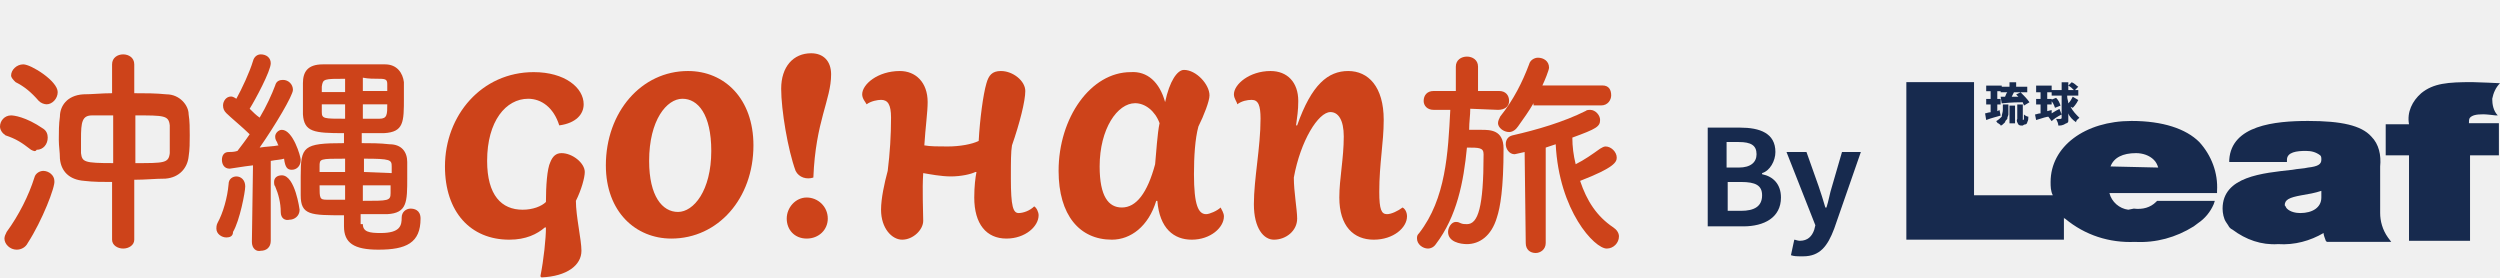
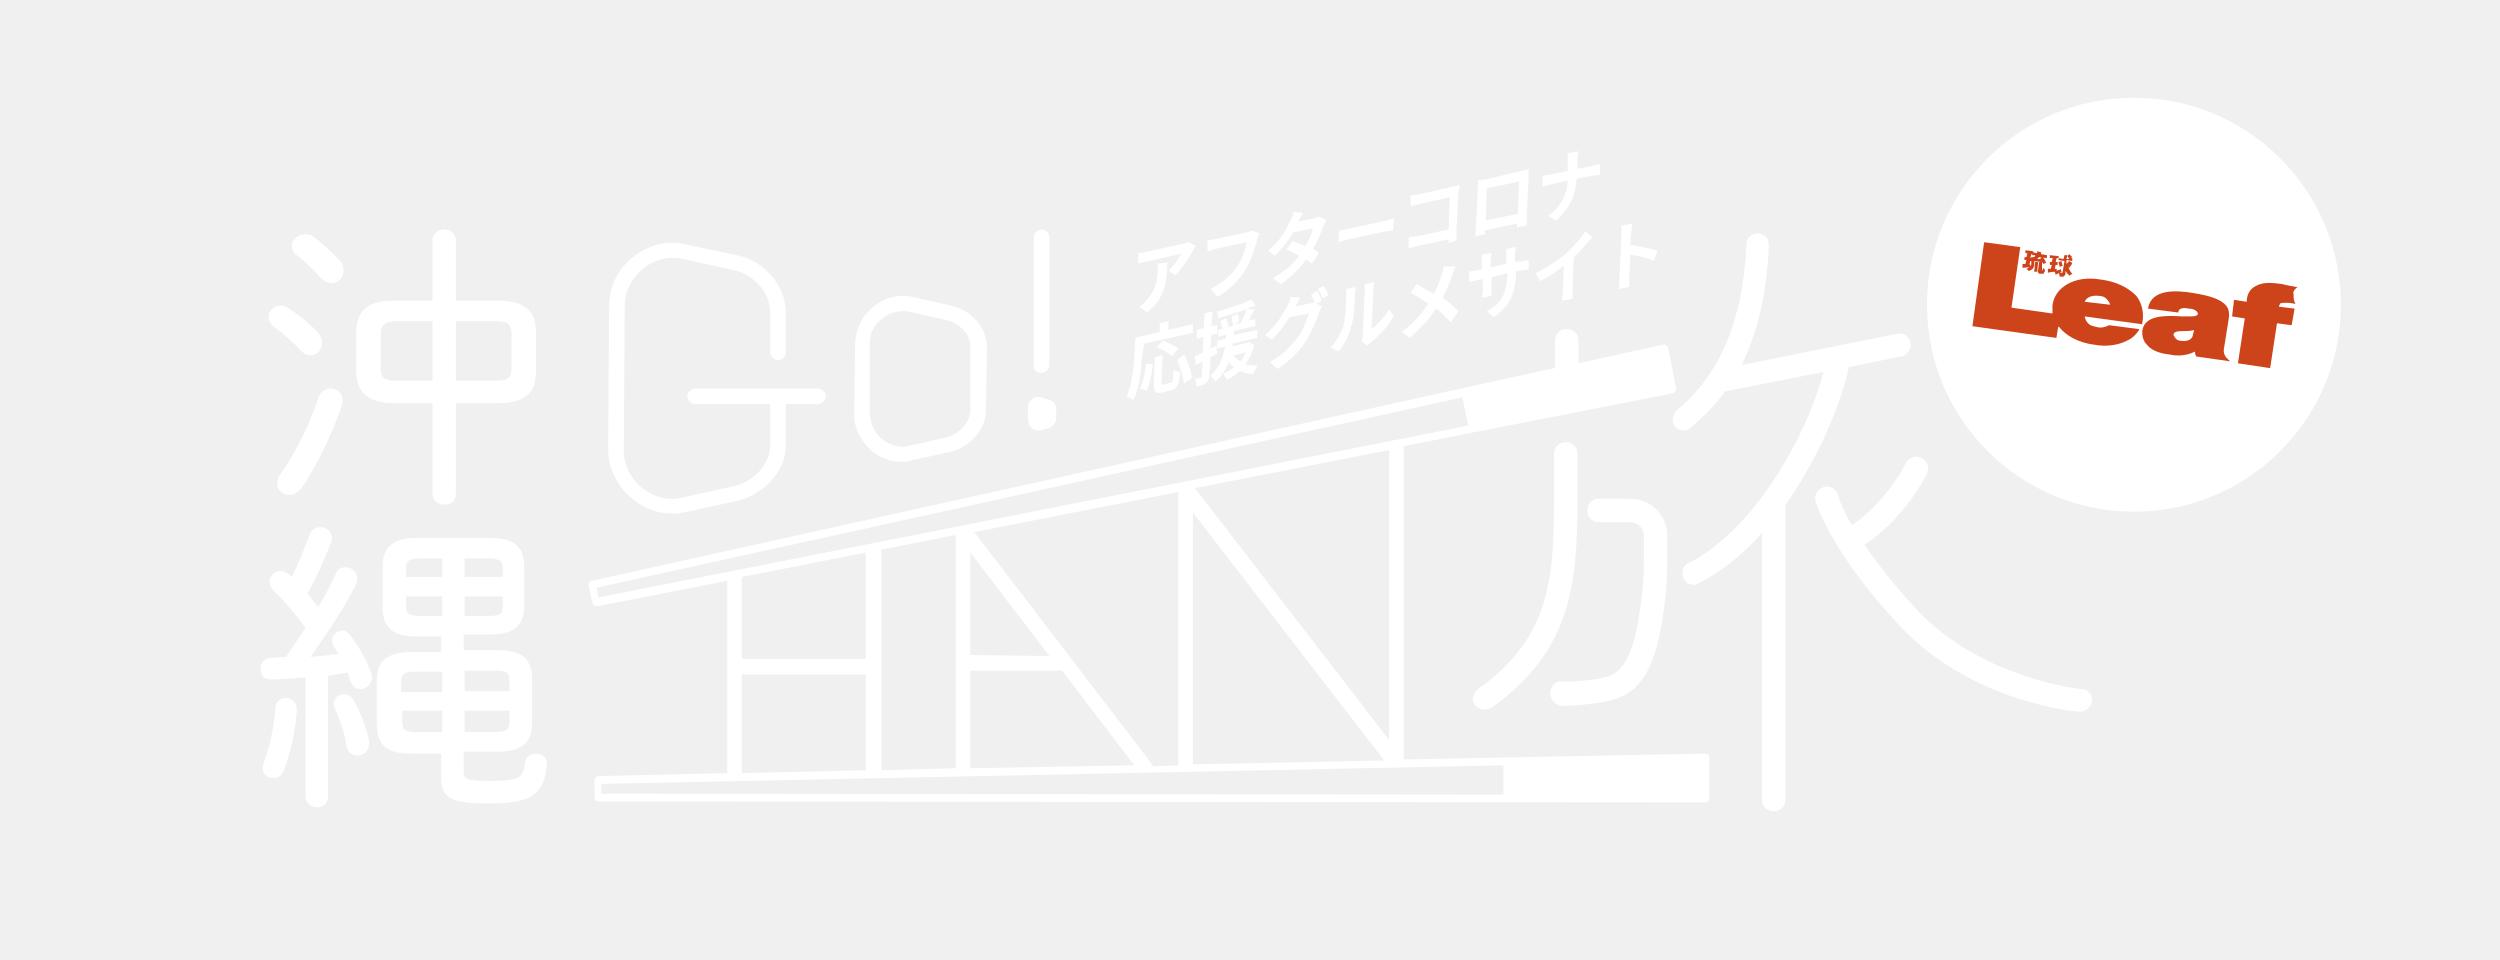
- <svg xmlns="http://www.w3.org/2000/svg" version="1.1" id="レイヤー_1" x="0px" y="0px" viewBox="0 0 225.3 25" style="enable-background:new 0 0 225.3 25;" xml:space="preserve">
+ <svg xmlns="http://www.w3.org/2000/svg" version="1.1" id="レイヤー_1" x="0px" y="0px" width="256.1px" height="98.3px" viewBox="0 0 256.1 98.3" style="enable-background:new 0 0 256.1 98.3;" xml:space="preserve">
  <style type="text/css">
- 	.st0{enable-background:new    ;}
- 	.st1{fill:#172A4E;}
- 	.st2{fill:#CD431A;}
+ 	.st0{fill:#FFFFFF;}
+ 	.st1{fill:#CD431A;}
</style>
-   <g id="グループ_1415" transform="translate(-394 -24)">
-     <g class="st0">
-       <path class="st1" d="M547.9,35.5h2.9c1.8,0,3.2,0.5,3.2,2.2c0,0.8-0.5,1.7-1.2,1.9v0.1c1,0.2,1.7,0.9,1.7,2.1    c0,1.8-1.5,2.6-3.4,2.6h-3.2V35.5z M550.7,39.1c1.1,0,1.6-0.5,1.6-1.2c0-0.8-0.5-1.1-1.6-1.1h-1.1v2.3H550.7z M550.9,43    c1.2,0,1.9-0.4,1.9-1.4c0-0.9-0.6-1.2-1.9-1.2h-1.2V43C549.7,43,550.9,43,550.9,43z" />
-       <path class="st1" d="M555.4,47l0.3-1.4c0.1,0,0.3,0.1,0.5,0.1c0.7,0,1.1-0.4,1.3-1l0.1-0.4l-2.6-6.6h1.8l1.1,3.1    c0.2,0.6,0.4,1.2,0.6,1.9h0.1c0.2-0.6,0.3-1.3,0.5-1.9l0.9-3.1h1.7l-2.4,6.9c-0.6,1.6-1.3,2.5-2.8,2.5    C555.9,47.1,555.7,47.1,555.4,47z" />
+   <g id="グループ_1612_3_" transform="translate(0 -0.184)">
+     <g id="グループ_1516_3_">
+       <circle id="楕円形_236_3_" class="st0" cx="218.6" cy="31.4" r="21.2" />
+     </g>
+     <g id="グループ_1520_3_" transform="translate(12.254 42.299)">
+       <g id="グループ_1434_3_" transform="translate(0)">
+         <path id="パス_927_3_" class="st1" d="M223.1-12.7c0,0-1.2-0.2-1.5-0.3c-1.3-0.2-2.1-0.2-2.8,0.2c-0.6,0.3-0.9,0.9-0.9,1.6     l-1.3-0.2l-0.2,1.7l1.3,0.2l-0.7,4.6l3.3,0.5l0.7-4.6l1.5,0.2l0.2-1.1l0,0l0.1-0.6l-1.6-0.2c0-0.1,0.1-0.2,0.1-0.3     c0.1-0.1,0.4-0.1,0.8-0.1c0.2,0,0.7,0.1,0.7,0.1l0.1,0c-0.2-0.3-0.2-0.6-0.2-1C222.6-12.2,222.8-12.5,223.1-12.7z M215.6-6.6     l0.4-2.5c0.1-0.6,0.2-1.2-0.2-1.7c-0.5-0.6-1.5-1-3.4-1.3c-1.8-0.3-4.2-0.4-4.6,1.5l0,0.1l3.1,0.4l0-0.1c0.1-0.4,0.6-0.4,1.1-0.3     c0.3,0,0.6,0.1,0.8,0.3c0,0.1,0.1,0.1,0.1,0.2c0,0.2-0.2,0.3-0.8,0.3c-0.3,0-0.5,0-0.8,0c-1.6-0.1-3.9-0.2-4.1,1.5     c0,0.3,0,0.5,0.1,0.8l0.1,0.2c0,0.1,0.1,0.2,0.2,0.3c0.4,0.6,1.3,1,2.4,1.1c0.9,0.2,1.8,0.1,2.6-0.3c0,0.1,0,0.3,0.1,0.4l0,0.1     l3.5,0.5l-0.2-0.2C215.5-5.7,215.5-6.2,215.6-6.6z M211.2-7.2c-0.3,0-0.5-0.1-0.7-0.4c0-0.1-0.1-0.1-0.1-0.2c0-0.3,0.3-0.4,1-0.4     c0.4,0,0.7,0,1.1-0.1c0,0.2-0.1,0.4-0.1,0.4C212.4-7.4,211.9-7.1,211.2-7.2L211.2-7.2z M202.8-13.5c-2.5-0.4-4.6,0.8-4.8,2.7     c0,0.3,0,0.5,0,0.8l-4.2-0.6l0.9-6.2l-3.7-0.5l-1.2,8.6l8.6,1.2l0.2-1.2c0,0,0,0.1,0.1,0.1c0.7,0.9,2,1.6,3.6,1.8     c1.1,0.2,2.3,0.1,3.3-0.4l0.2-0.1c0.4-0.2,0.7-0.5,1-0.9l0.1-0.2l-3.1-0.4l0,0c-0.4,0.2-0.8,0.3-1.2,0.2l-0.4-0.1     c-0.5-0.1-0.8-0.5-0.9-1l5.9,0.8l0-0.1c0.2-1,0-2-0.6-2.8C205.7-12.7,204.5-13.3,202.8-13.5L202.8-13.5z M201.3-11.2     c0.2-0.5,0.8-0.7,1.5-0.6c0.4,0,0.7,0.2,0.9,0.5c0.1,0.1,0.2,0.3,0.2,0.4L201.3-11.2z" />
+       </g>
+       <g id="グループ_1435_1_" transform="translate(10.531 0.024)">
+         <path id="パス_928_1_" class="st1" d="M185.2-15.1l0,0.3c-0.2,0-0.5,0.1-0.8,0.1l0-0.4c0.1,0,0.2,0,0.3,0l0.1-0.4l-0.2,0l0-0.3     l0.2,0l0.1-0.4l-0.2,0l0-0.3l0.8,0.1l0,0.3l-0.2,0l-0.1,0.4l0.2,0l0,0.3l-0.2,0l-0.1,0.4L185.2-15.1z M185.3-15.1l0-0.3l0.3,0     l0,0.3c0,0.1,0,0.1,0,0.2c0,0.1-0.1,0.1-0.1,0.2c0,0.1-0.1,0.1-0.2,0.2c-0.1,0.1-0.2,0.1-0.3,0.1c0,0,0-0.1-0.1-0.1     c0,0-0.1-0.1-0.1-0.1c0.1,0,0.2-0.1,0.3-0.2C185.3-14.9,185.3-15,185.3-15.1L185.3-15.1z M185.3-15.8l0.3,0     c0.1-0.1,0.1-0.2,0.1-0.2l-0.3,0l0-0.3l0.5,0.1l0-0.2l0.4,0.1l0,0.2l0.6,0.1l0,0.3l-0.8-0.1l0,0l-0.2,0.2l0.4,0     c0,0-0.1-0.1-0.1-0.1l0.3-0.1c0.1,0.2,0.3,0.4,0.3,0.6l-0.3,0.1c0,0,0-0.1-0.1-0.2c-0.2,0-0.6-0.1-1.2-0.1L185.3-15.8z      M185.6-14.3l0.1-1l0.3,0l-0.1,1L185.6-14.3z M186.4-14.4L186.4-14.4C186.4-14.4,186.4-14.4,186.4-14.4     C186.4-14.4,186.4-14.4,186.4-14.4c0.1-0.1,0.1-0.2,0.1-0.3c0.1,0.1,0.1,0.1,0.2,0.2c0,0.1,0,0.2-0.1,0.3c0,0.1-0.1,0.1-0.1,0.1     c0,0-0.1,0-0.2,0l-0.1,0c-0.1,0-0.1,0-0.2-0.1c0-0.1-0.1-0.2,0-0.3l0.1-0.8l0.3,0L186.4-14.4C186.4-14.5,186.4-14.4,186.4-14.4     C186.4-14.4,186.4-14.4,186.4-14.4L186.4-14.4z" />
+         <path id="パス_929_1_" class="st1" d="M189.2-14.7l-0.1-0.1c0.1,0.3,0.2,0.5,0.4,0.7c-0.1,0.1-0.2,0.1-0.3,0.2     c-0.1-0.1-0.3-0.3-0.4-0.5l0,0.3c0,0.1,0,0.1-0.1,0.2c0,0-0.1,0.1-0.1,0.1c-0.1,0-0.3,0-0.4,0c0-0.1,0-0.2-0.1-0.4     c0.1,0,0.2,0,0.3,0c0,0,0,0,0.1,0c0,0,0,0,0,0l0.2-1.2l-0.6-0.1l0-0.2l-0.2,0l-0.1,0.4l0.2,0l0,0.3l-0.2,0l-0.1,0.4l0.2,0l0,0.2     c0.2-0.1,0.4-0.1,0.4-0.2l0.1,0.3c-0.2,0.1-0.4,0.2-0.6,0.3l-0.1-0.3c-0.1,0-0.3,0-0.7,0.1l0-0.4c0.1,0,0.2,0,0.3,0l0.1-0.4     l-0.2,0l0-0.3l0.2,0l0.1-0.4l-0.3,0l0-0.3l0.9,0.1l0,0.2l0.5,0.1l0.1-0.4l0.3,0l-0.1,0.4l0.3,0c-0.1-0.1-0.1-0.2-0.2-0.3l0.2-0.2     c0.1,0.1,0.2,0.2,0.3,0.3l-0.2,0.1l0.2,0l0,0.3l-0.6-0.1l0,0.1c0,0.1,0,0.2,0,0.3c0.1-0.1,0.2-0.2,0.3-0.3l0.3,0.2     C189.4-14.9,189.2-14.8,189.2-14.7z M188.5-14.9l-0.3,0.1c0-0.2-0.1-0.3-0.1-0.5l0.3-0.1C188.4-15.2,188.5-15.1,188.5-14.9     L188.5-14.9z" />
+       </g>
    </g>
  </g>
-   <g class="st0">
-     <path class="st2" d="M2.8,13.5c-0.9-0.7-1.4-1-2.3-1.3C0.2,12,0,11.7,0,11.4c0-0.5,0.4-1,1-1c0.2,0,1.3,0.1,2.9,1.2   c0.3,0.2,0.4,0.5,0.4,0.8c0,0.6-0.4,1.1-1,1.1C3.2,13.7,3,13.6,2.8,13.5z M1.5,22.5c-0.6,0-1.1-0.5-1.1-1c0-0.2,0.1-0.4,0.2-0.6   c1.1-1.5,2-3.3,2.5-4.9c0.1-0.4,0.5-0.6,0.8-0.6c0.5,0,1,0.4,1,0.9c0.1,0.5-1.1,3.6-2.4,5.6C2.3,22.3,1.9,22.5,1.5,22.5z M3.5,9.1   C2.8,8.3,2.2,7.8,1.4,7.4C1.2,7.2,1,7,1,6.8c0-0.5,0.5-1,1.1-1c0.7,0,3.1,1.5,3.1,2.5c0,0.6-0.5,1.1-1,1.1C4,9.4,3.7,9.3,3.5,9.1z    M10.2,16.4c-0.9,0-1.8,0-2.6-0.1c-1.4-0.1-2.1-0.9-2.2-2c0-0.6-0.1-1.1-0.1-1.7c0-0.7,0-1.4,0.1-2.1c0-0.9,0.6-1.9,2.1-2   c0.8,0,1.7-0.1,2.6-0.1V5.8c0-0.6,0.5-0.9,1-0.9s1,0.3,1,0.9v2.6c1,0,1.9,0,2.9,0.1c1.2,0,2,1,2,1.8c0.1,0.6,0.1,1.3,0.1,1.9   s0,1.3-0.1,1.9c-0.1,1-0.8,1.9-2.1,2c-0.9,0-1.8,0.1-2.8,0.1v5.4c0,0.5-0.5,0.8-1,0.8s-1-0.3-1-0.8v-5.2H10.2z M10.2,10.4   c-0.7,0-1.4,0-1.9,0c-0.9,0-1,0.6-1,2.1c0,0.4,0,0.9,0,1.3c0.1,0.8,0.3,0.9,2.9,0.9C10.2,14.7,10.2,10.4,10.2,10.4z M12.2,14.7   c2.6,0,3,0,3.1-0.9c0-0.5,0-0.9,0-1.3s0-0.9,0-1.2c-0.1-0.9-0.5-0.9-3.1-0.9C12.2,10.4,12.2,14.7,12.2,14.7z" />
-     <path class="st2" d="M20.4,21.4c-0.4,0-0.9-0.3-0.9-0.8c0-0.1,0-0.3,0.1-0.5c0.5-0.9,0.9-2.3,1-3.5c0-0.5,0.4-0.7,0.7-0.7   c0.4,0,0.8,0.3,0.8,0.9c0,0.5-0.5,3.1-1.1,4.1C21,21.3,20.7,21.4,20.4,21.4z M22.7,21.8l0.1-6.9c-0.9,0.1-2,0.3-2.1,0.3   c-0.5,0-0.7-0.4-0.7-0.8s0.2-0.7,0.6-0.7c0.2,0,0.5,0,0.8-0.1c0.3-0.4,0.7-0.9,1.1-1.5c-0.6-0.6-1.7-1.5-2.1-1.9   c-0.2-0.2-0.3-0.4-0.3-0.7c0-0.4,0.3-0.8,0.7-0.8c0.1,0,0.2,0,0.5,0.2c0.5-0.9,1.2-2.4,1.5-3.4c0.1-0.4,0.4-0.6,0.7-0.6   c0.5,0,0.9,0.3,0.9,0.8c0,0.7-1.4,3.3-1.9,4.1c0.3,0.3,0.6,0.6,0.9,0.8c0.6-1,1.1-2.1,1.4-2.9c0.1-0.4,0.4-0.5,0.7-0.5   c0.5,0,0.9,0.4,0.9,0.9s-1.6,3.2-3,5.2c0.6-0.1,1.2-0.1,1.7-0.2C25,13,25,12.8,24.9,12.7c-0.1-0.2-0.1-0.3-0.1-0.4   c0-0.3,0.3-0.6,0.6-0.6c1,0,1.7,2.4,1.7,2.7c0,0.6-0.4,0.9-0.8,0.9s-0.6-0.2-0.7-1c-0.3,0.1-0.7,0.1-1.2,0.2v7.2   c0,0.6-0.4,0.9-0.9,0.9C23.1,22.7,22.7,22.4,22.7,21.8L22.7,21.8z M25.3,19.1c0-0.8-0.2-1.6-0.5-2.3c-0.1-0.1-0.1-0.3-0.1-0.4   c0-0.4,0.3-0.6,0.7-0.6c1.2,0,1.6,3.1,1.6,3.1c0,0.6-0.5,0.9-0.9,0.9C25.7,19.9,25.3,19.7,25.3,19.1z M32.7,20.2   c0,0.7,0.6,0.8,1.6,0.8c1.8,0,1.9-0.7,1.9-1.4c0-0.5,0.4-0.8,0.8-0.8c0.3,0,0.9,0.1,0.9,0.9c0,2.2-1.3,2.8-3.8,2.8   c-2.2,0-3.1-0.6-3.1-2.1v-1c-3,0-3.9,0-3.9-1.8c0-0.4,0-1.1,0-1.7c0-2.7,0.2-3,3.9-3V12c-2.7,0-3.6-0.1-3.7-1.7c0-0.3,0-0.9,0-1.4   c0-0.6,0-1.1,0-1.4c0-1,0.4-1.7,1.8-1.7c0.9,0,1.9,0,2.8,0c1,0,2,0,2.8,0c1.1,0,1.6,0.8,1.7,1.6c0,0.3,0,0.9,0,1.4   c0,2.2,0,3.1-1.8,3.2c-0.7,0-1.4,0-2,0v0.9c0.8,0,1.6,0,2.5,0.1c1.1,0,1.6,0.7,1.6,1.6c0,0.3,0,0.9,0,1.4c0,2.2,0,3.2-1.8,3.3   c-0.8,0-1.6,0-2.4,0v0.9H32.7z M31.1,16.7h-2.3c0,1.2,0,1.3,0.7,1.3c0.5,0,1.1,0,1.6,0C31.1,18,31.1,16.7,31.1,16.7z M31.1,14.3   c-2.3,0-2.3,0-2.3,0.7v0.5h2.3V14.3z M31.1,7.1c-1.9,0-2,0-2.1,0.7c0,0.1,0,0.3,0,0.5h2.1V7.1z M31.1,9.4H29c0,0.3,0,0.5,0,0.7   c0,0.6,0.2,0.6,2.1,0.6V9.4z M32.7,16.8v1.3c2.3,0,2.5,0,2.5-0.7c0-0.2,0-0.4,0-0.7h-2.5V16.8z M32.7,9.4v1.3c0.5,0,1,0,1.5,0   c0.7,0,0.7-0.4,0.7-1.3H32.7z M35.3,15.6c0-0.2,0-0.4,0-0.6c0-0.6-0.1-0.7-2.5-0.7v1.2L35.3,15.6z M34.9,8.2c0-0.2,0-0.4,0-0.6   c0-0.4-0.1-0.5-0.7-0.5c-0.5,0-1,0-1.5-0.1v1.2H34.9z" />
-   </g>
-   <g class="st0">
-     <path class="st2" d="M47.6,8.9c-2,0-3.7,2-3.7,5.6c0,3.1,1.3,4.4,3.2,4.4c0.9,0,1.7-0.3,2.1-0.7c0-1.4,0.1-3,0.4-3.6   c0.2-0.5,0.5-0.8,1-0.8c1,0,2.1,0.9,2.1,1.7c0,0.5-0.3,1.6-0.8,2.6c0,1.4,0.5,3.5,0.5,4.5c0,1.3-1.3,2.3-3.6,2.4l-0.1-0.1   c0.3-1.5,0.5-3.4,0.5-4.4h-0.1c-0.7,0.6-1.7,1.1-3.2,1.1c-3.5,0-5.8-2.5-5.8-6.6c0-4.6,3.3-8.5,8-8.5c2.8,0,4.5,1.4,4.5,2.9   c0,0.9-0.7,1.7-2.2,1.9C49.9,9.7,48.8,8.9,47.6,8.9z" />
-     <path class="st2" d="M54.6,14.9c0-4.8,3.2-8.5,7.4-8.5c3.3,0,5.9,2.5,5.9,6.7c0,4.8-3.2,8.4-7.4,8.4C57.3,21.5,54.6,19.1,54.6,14.9   z M58.5,14.5c0,3.2,1.2,4.6,2.6,4.6c1.4,0,3-1.9,3-5.5c0-3.3-1.2-4.7-2.6-4.7C60.1,8.9,58.5,10.8,58.5,14.5z" />
-     <path class="st2" d="M71.7,15.4C71,13.5,70.4,9.9,70.4,8c0-2,1.1-3.2,2.7-3.2c1.1,0,1.8,0.7,1.8,1.9c0,2.3-1.4,4.2-1.6,9.3   C72.7,16.2,72,16,71.7,15.4z M72.7,17.8c1,0,1.9,0.8,1.9,1.9c0,1-0.8,1.8-1.9,1.8s-1.8-0.8-1.8-1.8C70.9,18.7,71.7,17.8,72.7,17.8z   " />
-     <path class="st2" d="M77.7,8.5c0-0.9,1.4-2.1,3.4-2.1c1.4,0,2.5,1,2.5,2.8c0,0.9-0.2,2.3-0.3,3.9c0.5,0.1,1.3,0.1,2.1,0.1   c1.1,0,2.2-0.2,2.8-0.5c0.1-1.9,0.4-4.2,0.7-5.2c0.2-0.7,0.5-1.1,1.3-1.1c1.1,0,2.2,0.9,2.2,1.8s-0.5,2.9-1.2,4.9   c-0.1,0.6-0.1,1.4-0.1,3c0,2.5,0.2,3.1,0.7,3.1c0.4,0,1-0.2,1.4-0.6c0.2,0.1,0.4,0.5,0.4,0.8c0,1-1.2,2.1-2.9,2.1   c-1.8,0-2.9-1.3-2.9-3.7c0-1,0.1-1.8,0.2-2.3h-0.1c-0.4,0.2-1.3,0.4-2.2,0.4c-0.9,0-1.9-0.2-2.5-0.3c-0.1,1.5,0,3.5,0,4.3   s-0.9,1.7-1.9,1.7c-0.9,0-1.9-1-1.9-2.7c0-1,0.3-2.4,0.6-3.5c0.2-1.6,0.3-3.2,0.3-4.8C80.3,9.4,80,9,79.4,9c-0.3,0-0.9,0.1-1.3,0.4   C78,9.2,77.7,8.9,77.7,8.5z" />
-     <path class="st2" d="M105,9.2c0.4-1.9,1.1-2.9,1.7-2.9c1.1,0,2.3,1.3,2.3,2.3c0,0.5-0.5,1.8-1,2.8c-0.3,1.1-0.4,2.7-0.4,4.3   c0,2.8,0.4,3.6,1.1,3.6c0.3,0,1-0.3,1.3-0.6c0.1,0.2,0.3,0.5,0.3,0.8c0,1-1.2,2.1-2.9,2.1c-1.6,0-2.9-1-3.1-3.5h-0.1   c-0.7,2.3-2.3,3.5-4,3.5c-2.9,0-4.8-2.2-4.8-6.2c0-4.8,2.9-8.9,6.5-8.9C103.4,6.4,104.5,7.4,105,9.2L105,9.2z M104.5,11.1   c-0.4-1.1-1.3-1.8-2.2-1.8c-1.6,0-3.2,2.3-3.2,5.7c0,2.7,0.8,3.7,2,3.7c1.3,0,2.3-1.3,3-3.9C104.2,13.8,104.3,12,104.5,11.1z" />
-     <path class="st2" d="M111.2,8.5c0-0.9,1.4-2.1,3.3-2.1c1.5,0,2.5,1,2.5,2.7c0,0.9-0.1,1.4-0.2,2.2h0.1c1.3-3.7,2.8-4.9,4.6-4.9   c1.8,0,3.2,1.4,3.2,4.4c0,2.1-0.4,3.9-0.4,6.5c0,1.6,0.2,2,0.7,2c0.4,0,1-0.3,1.4-0.6c0.2,0.1,0.4,0.4,0.4,0.8c0,1-1.2,2.1-3,2.1   s-3.1-1.2-3.1-3.8c0-1.7,0.4-3.5,0.4-5.5c0-1.5-0.5-2.2-1.2-2.2c-1.1,0-2.7,2.6-3.3,5.9c0,1.3,0.3,2.9,0.3,3.7c0,1.1-1,1.9-2.1,1.9   c-0.9,0-1.8-1-1.8-3.2c0-2.3,0.6-5.1,0.6-7.7c0-1.2-0.2-1.7-0.8-1.7c-0.4,0-0.9,0.1-1.3,0.4C111.5,9.2,111.2,8.9,111.2,8.5z" />
-   </g>
-   <g class="st0">
-     <path class="st2" d="M135,9.9l-2.5-0.1c0,0.6-0.1,1.2-0.1,1.9c0.4,0,0.8,0,1.1,0c0.8,0,2,0,2,1.7c0,3.6-0.3,5.3-0.6,6.2   c-0.5,1.7-1.6,2.4-2.7,2.4c-0.6,0-1.7-0.2-1.7-1.1c0-0.4,0.3-0.9,0.7-0.9c0.1,0,0.2,0,0.4,0.1s0.4,0.1,0.6,0.1c1,0,1.5-1.5,1.5-6.3   c0-0.6-0.4-0.6-1.5-0.6c-0.3,3.1-0.9,6.2-2.8,8.7c-0.2,0.3-0.5,0.4-0.7,0.4c-0.5,0-1-0.4-1-0.9c0-0.2,0-0.3,0.2-0.5   c2.4-3.1,2.6-7.2,2.8-11.1h-1.5l0,0c-0.6,0-0.9-0.4-0.9-0.8c0-0.5,0.3-0.9,0.9-0.9l0,0h2V6c0-0.6,0.5-0.9,1-0.9s1,0.3,1,0.9v2.2   h1.9l0,0c0.6,0,0.9,0.4,0.9,0.9S135.6,9.9,135,9.9L135,9.9z M138.2,9.3c-0.4,0.7-0.9,1.4-1.4,2.1c-0.2,0.3-0.5,0.5-0.8,0.5   c-0.5,0-1-0.4-1-0.8c0-0.2,0.1-0.4,0.2-0.6c1.2-1.5,2-3.1,2.6-4.7c0.1-0.4,0.5-0.6,0.8-0.6c0.5,0,1,0.3,1,0.9   c0,0.2-0.4,1.2-0.6,1.6h5.4l0,0c0.6,0,0.8,0.4,0.8,0.9c0,0.4-0.3,0.9-0.9,0.9h-6.1V9.3z M137.4,13.7c-0.9,0.2-0.9,0.2-0.9,0.2   c-0.5,0-0.8-0.5-0.8-0.9s0.2-0.7,0.6-0.8c2.2-0.5,4.6-1.2,6.6-2.2c0.1-0.1,0.3-0.1,0.4-0.1c0.5,0,0.9,0.5,0.9,0.9   c0,0.6-0.3,0.8-2.5,1.6c0,0.8,0.1,1.6,0.3,2.4c0.8-0.4,1.5-0.9,2.2-1.4c0.2-0.1,0.3-0.2,0.5-0.2c0.5,0,1,0.5,1,1   c0,0.4-0.2,0.9-3.3,2.1c0.6,1.8,1.5,3.2,3,4.2c0.3,0.2,0.5,0.5,0.5,0.8c0,0.6-0.5,1.1-1.1,1.1c-1.1,0-4.3-3.4-4.6-9.4   c-0.3,0.1-0.6,0.2-0.9,0.3v8.6c0,0.6-0.5,0.9-0.9,0.9c-0.5,0-0.9-0.3-0.9-0.9L137.4,13.7z" />
-   </g>
-   <g id="グループ_1436" transform="translate(-32.465 -213.83)">
-     <g id="グループ_1434" transform="translate(205.465 236.83)">
-       <path id="パス_927" class="st1" d="M52.3-15.5c0,0-2-0.1-2.5-0.1c-2.2,0-3.5,0.1-4.6,1c-0.8,0.7-1.3,1.7-1.1,2.8H42V-9h2.1v7.7    h5.5V-9h2.6v-1.9l0,0v-1h-2.7c0-0.2,0-0.4,0.1-0.5c0.2-0.2,0.5-0.3,1.2-0.3c0.3,0,1.1,0.1,1.1,0.1h0.2c-0.4-0.4-0.5-1-0.5-1.5    C51.7-14.6,51.9-15.1,52.3-15.5z M41.5-3.8V-8c0.1-1-0.1-2-0.8-2.7c-0.9-1-2.7-1.4-5.7-1.4s-6.9,0.4-7.1,3.5v0.2h5.2v-0.2    c0-0.7,0.9-0.8,1.7-0.8c0.5,0,0.9,0.1,1.3,0.4c0.1,0.1,0.1,0.2,0.1,0.4c0,0.4-0.3,0.6-1.2,0.7c-0.4,0.1-0.9,0.1-1.4,0.2    c-2.7,0.3-6.3,0.6-6.3,3.5c0,0.4,0.1,0.9,0.3,1.2l0.2,0.3c0.1,0.2,0.2,0.3,0.4,0.4c1.2,0.9,2.6,1.4,4.1,1.3c1.5,0.1,2.9-0.3,4.1-1    c0,0.2,0.1,0.4,0.2,0.7l0.1,0.1h5.8l-0.3-0.4C41.7-2.3,41.5-3.1,41.5-3.8L41.5-3.8z M34.3-3.8c-0.4,0-0.9-0.1-1.2-0.4    C33-4.3,33-4.4,32.9-4.5c0-0.5,0.4-0.7,1.5-0.9c0.6-0.1,1.2-0.2,1.8-0.4c0,0.3,0,0.6,0,0.6C36.2-4.3,35.4-3.8,34.3-3.8L34.3-3.8z     M19.1-12.1c-4.2,0-7.3,2.3-7.3,5.5c0,0.4,0,0.8,0.2,1.2H4.9v-10.2h-6.1v14.2H13v-2c0,0.1,0.1,0.1,0.1,0.1c1.8,1.5,4,2.2,6.3,2.1    c1.9,0.1,3.7-0.4,5.3-1.4l0.4-0.3c0.6-0.4,1.1-1,1.4-1.7l0.1-0.3h-5.2l-0.1,0.1c-0.5,0.5-1.2,0.7-2,0.6l-0.5,0.1    c-0.8-0.1-1.5-0.7-1.7-1.5h9.7v-0.2c0.1-1.6-0.5-3.2-1.6-4.4C24-11.4,21.9-12.1,19.1-12.1L19.1-12.1z M17.2-8    c0.3-0.8,1.1-1.2,2.3-1.2c0.6,0,1.2,0.2,1.6,0.6c0.2,0.2,0.3,0.4,0.4,0.7L17.2-8L17.2-8z" />
-     </g>
-     <g id="グループ_1435" transform="translate(212.461 236.846)">
-       <path id="パス_928" class="st1" d="M0.2-13.1l0.1,0.5C0-12.5-0.5-12.4-1-12.2l-0.1-0.6c0.1,0,0.3-0.1,0.5-0.1v-0.7H-1v-0.5h0.4    v-0.7H-1v-0.5h1.4v0.5H0v0.7h0.3v0.5H0v0.6L0.2-13.1z M0.5-13.1v-0.5H1v0.5c0,0.1,0,0.2,0,0.4c0,0.1-0.1,0.2-0.1,0.4    c-0.1,0.1-0.2,0.2-0.2,0.3c-0.2,0.2-0.3,0.3-0.4,0.3c0-0.1-0.1-0.1-0.2-0.2C0-11.9,0-12-0.1-12.1c0.2-0.1,0.4-0.3,0.5-0.4    C0.4-12.7,0.5-12.9,0.5-13.1L0.5-13.1z M0.3-14.3h0.4c0.1-0.2,0.1-0.3,0.2-0.4H0.3v-0.5h0.8v-0.4h0.6v0.4h1v0.5H1.5l0,0l-0.2,0.4    h0.6c0,0-0.1-0.1-0.2-0.2l0.4-0.2c0.3,0.3,0.6,0.6,0.8,0.9l-0.5,0.3c0-0.1-0.1-0.2-0.1-0.3c-0.3,0-1,0-1.9,0.1L0.3-14.3z     M1.1-11.9v-1.6h0.5v1.6H1.1z M2.3-12.2L2.3-12.2C2.4-12.2,2.4-12.2,2.3-12.2c0.1,0,0.1-0.1,0.1-0.1c0-0.1,0-0.2,0-0.4    c0.1,0.1,0.3,0.2,0.4,0.2c0,0.2,0,0.3-0.1,0.5c0,0.1-0.1,0.2-0.2,0.2c-0.1,0-0.2,0.1-0.2,0.1H2.2c-0.1,0-0.2,0-0.3-0.1    c-0.1-0.2-0.2-0.3-0.1-0.5v-1.3h0.5v1.3V-12.2L2.3-12.2L2.3-12.2z" />
-       <path id="パス_929" class="st1" d="M6.8-13.3l-0.2-0.1c0.2,0.4,0.5,0.7,0.8,1c-0.1,0.1-0.3,0.2-0.3,0.4    c-0.3-0.2-0.6-0.5-0.7-0.8v0.4c0,0.1,0,0.2,0,0.3c0,0.1-0.1,0.2-0.2,0.2c-0.3,0.2-0.5,0.2-0.7,0.2c0-0.2-0.1-0.4-0.2-0.6    c0.1,0,0.3,0,0.4,0c0,0,0.1,0,0.1-0.1l0,0v-2H4.9v-0.3H4.5v0.6h0.4v0.5H4.5v0.6l0.4-0.1v0.3c0.3-0.2,0.5-0.3,0.7-0.4l0.2,0.5    c-0.4,0.2-0.7,0.4-0.9,0.6l-0.3-0.4c-0.1,0-0.5,0.1-1.1,0.3l-0.1-0.5c0.1,0,0.3-0.1,0.5-0.1v-0.8H3.5v-0.5h0.4v-0.6H3.5v-0.6h1.4    v0.4h0.9v-0.7h0.6v0.7h0.5c-0.2-0.2-0.3-0.3-0.5-0.4l0.3-0.3c0.3,0.1,0.4,0.3,0.6,0.4L7-14.9h0.3v0.5h-1v0.1    c0,0.2,0.1,0.4,0.1,0.6c0.2-0.2,0.3-0.4,0.4-0.6L7.3-14C7.1-13.6,6.9-13.4,6.8-13.3z M5.7-13.5l-0.5,0.2C5.1-13.6,5-13.8,4.8-14    l0.5-0.2C5.5-14,5.6-13.8,5.7-13.5L5.7-13.5z" />
+   <g>
+     <g>
+       <g>
+         <path class="st0" d="M122.5,25.2c-0.1,0.1-0.2,0.3-0.3,0.5c-0.4,0.7-1.1,1.8-1.8,2.5l-0.7-0.5c0.6-0.5,1.1-1.3,1.3-1.7l-3.6,0.8     c-0.3,0.1-0.5,0.1-0.8,0.2l0-1.1c0.3,0,0.6,0,0.8-0.1l3.7-0.8c0.2,0,0.6-0.2,0.7-0.2L122.5,25.2z M119.6,26.9     c-0.1,2-0.2,3.6-2.1,5.1l-0.8-0.6c0.2-0.1,0.5-0.3,0.7-0.6c0.9-0.9,1.1-1.8,1.2-3.1c0-0.2,0-0.5,0-0.7L119.6,26.9z" />
+         <path class="st0" d="M129,23.9c-0.1,0.2-0.1,0.4-0.2,0.6c-0.2,0.8-0.6,2.1-1.2,3.1c-0.7,1.1-1.6,2.1-2.9,2.8l-0.7-0.8     c1.4-0.7,2.2-1.5,2.8-2.4c0.5-0.8,0.8-1.7,0.9-2.4l-3.2,0.7c-0.3,0.1-0.6,0.2-0.8,0.2l0-1.1c0.2,0,0.6-0.1,0.8-0.1l3.2-0.7     c0.1,0,0.4-0.1,0.5-0.2L129,23.9z" />
+         <path class="st0" d="M135.9,22.5c-0.1,0.2-0.2,0.4-0.3,0.6c-0.2,0.6-0.6,1.5-1.1,2.4c0.2,0.1,0.5,0.3,0.6,0.4l-0.7,1.1     c-0.2-0.1-0.4-0.3-0.6-0.4c-0.7,0.9-1.5,1.8-2.6,2.5l-0.8-0.6c1.2-0.7,2.1-1.5,2.7-2.3c-0.5-0.2-0.9-0.5-1.3-0.6l0.6-0.9     c0.4,0.1,0.8,0.3,1.3,0.5c0.4-0.6,0.7-1.3,0.8-1.8l-2,0.4c-0.5,0.8-1.2,1.7-1.9,2.4l-0.7-0.5c1.3-1.1,1.9-2.3,2.3-3.1     c0.1-0.2,0.3-0.6,0.3-0.9l1,0.1c-0.2,0.3-0.4,0.7-0.5,0.9l0,0l1.4-0.3c0.2,0,0.5-0.1,0.6-0.2L135.9,22.5z" />
+         <path class="st0" d="M137.2,23.6c0.2,0,0.8-0.1,1.1-0.2l3.7-0.8c0.3-0.1,0.6-0.2,0.8-0.2l-0.1,1.2c-0.2,0-0.5,0.1-0.8,0.1     l-3.7,0.8c-0.4,0.1-0.9,0.2-1.1,0.3L137.2,23.6z" />
+         <path class="st0" d="M148.4,24.9c0-0.1,0-0.3,0-0.4l-3.2,0.7c-0.3,0.1-0.7,0.2-0.9,0.2l0-1.1c0.2,0,0.6-0.1,0.9-0.1l3.2-0.7     l0.1-3.3l-3.1,0.7c-0.3,0.1-0.7,0.2-0.9,0.2l0-1.1c0.3,0,0.6-0.1,0.9-0.1l3.5-0.8c0.2,0,0.5-0.1,0.6-0.2c0,0.2,0,0.5-0.1,0.7     l-0.2,4.1c0,0.3,0,0.7,0,0.9L148.4,24.9z" />
+         <path class="st0" d="M156.4,22c0,0.3,0,1.1,0,1.1l-1,0.2l0-0.4l-3.3,0.7l0,0.4l-1,0.2c0,0,0.1-0.7,0.1-1.1l0.2-3.8     c0-0.2,0-0.5,0-0.8c0.3-0.1,0.5-0.1,0.7-0.1l3.8-0.9c0.2,0,0.4-0.1,0.7-0.2c0,0.2,0,0.5,0,0.8L156.4,22z M152.3,19.3l-0.1,3.3     l3.3-0.7l0.1-3.3L152.3,19.3z" />
+         <path class="st0" d="M163.1,17c0.3-0.1,0.6-0.2,0.8-0.2l0,1.1c-0.1,0-0.5,0.1-0.8,0.1l-1.6,0.3c-0.1,1.6-0.6,3-2.1,4.3l-0.8-0.5     c1.4-1,1.9-2.2,2-3.6l-1.8,0.4c-0.3,0.1-0.6,0.2-0.8,0.2l0-1.1c0.2,0,0.5-0.1,0.8-0.1l1.8-0.4l0-0.9c0-0.3,0-0.7,0-0.9l1.1-0.2     c-0.1,0.3-0.1,0.7-0.1,0.9l0,0.9L163.1,17z" />
+       </g>
+       <g>
+         <path class="st0" d="M117,36.4c-0.1,1.3-0.2,3.2-0.9,4.6c-0.1-0.1-0.5-0.3-0.7-0.4c0.6-1.3,0.7-2.9,0.8-4l0.1-2l2.5-0.6l0-0.9     l0.9-0.2l0,0.9l2.5-0.6l0,0.9l-5,1.1L117,36.4z M116.8,39.8c0.3-0.7,0.5-1.6,0.6-2.5l0.7,0c-0.1,0.9-0.3,2-0.6,2.7L116.8,39.8z      M119.9,39.2c0.2,0,0.3-0.2,0.3-1.3c0.2,0.1,0.5,0.2,0.7,0.2c-0.1,1.4-0.4,1.8-1,1.9l-0.8,0.2c-0.7,0.2-0.9-0.1-0.9-0.9l0.1-2.7     l0.8-0.2l-0.1,2.7c0,0.3,0,0.3,0.2,0.3L119.9,39.2z M120.1,36.5c-0.3-0.3-1-0.7-1.6-0.9l0.6-0.7c0.5,0.2,1.3,0.5,1.6,0.8     L120.1,36.5z M121.3,36.3c0.4,0.7,0.7,1.7,0.8,2.4l-0.8,0.6c-0.1-0.7-0.4-1.7-0.7-2.4L121.3,36.3z" />
+         <path class="st0" d="M124.7,36.2c-0.2,0.1-0.5,0.3-0.7,0.4l-0.1,1.7c0,0.4-0.1,0.7-0.3,0.9c-0.2,0.2-0.5,0.3-1,0.4     c0-0.2-0.1-0.6-0.2-0.8c0.3,0,0.5-0.1,0.6-0.1c0.1,0,0.1-0.1,0.1-0.2l0.1-1.5l-0.7,0.4l-0.1-0.9c0.2-0.1,0.5-0.2,0.8-0.4l0.1-1.6     l-0.7,0.2l0-0.9l0.7-0.2l0.1-1.5l0.8-0.2l-0.1,1.5l0.6-0.1l0,0.9l-0.6,0.1l-0.1,1.4l0.6-0.3L124.7,36.2z M128.5,35.4     c-0.2,0.7-0.5,1.3-0.9,1.9c0.4,0.1,0.8,0.2,1.3,0.1c-0.2,0.2-0.4,0.6-0.5,0.9c-0.5,0-1-0.1-1.4-0.3c-0.4,0.4-0.9,0.7-1.3,0.9     c-0.1-0.2-0.3-0.5-0.4-0.6c0.4-0.2,0.8-0.4,1.1-0.7c-0.2-0.1-0.4-0.3-0.5-0.5c-0.3,0.7-0.7,1.4-1.4,2c-0.1-0.2-0.3-0.4-0.5-0.6     c0.9-0.8,1.3-1.9,1.5-3l-0.8,0.2l0-0.8l0.9-0.2c0-0.1,0-0.3,0-0.4l-0.8,0.2l0-0.7l0.4-0.1c0-0.2-0.1-0.6-0.2-0.8l0.6-0.3     c0.1,0.3,0.2,0.6,0.3,0.8l-0.4,0.2l0.8-0.2c0-0.3-0.1-0.6-0.1-1l0.6-0.3c0.1,0.3,0.1,0.7,0.1,0.9l-0.7,0.3l0.9-0.2     c0.2-0.4,0.5-1,0.6-1.4c-0.9,0.3-2,0.6-2.9,0.9c0-0.2-0.1-0.5-0.1-0.7c1.2-0.3,2.6-0.8,3.5-1.2l0.4,0.6c-0.3,0.1-0.6,0.2-0.9,0.3     l0.8,0.1c-0.2,0.4-0.4,0.8-0.6,1.1l0.7-0.1l0,0.7l-2.2,0.5c0,0.1,0,0.2,0,0.4l2.4-0.5l0,0.8l-2.5,0.6c0,0.1,0,0.2-0.1,0.3     l1.6-0.4l0.1-0.1L128.5,35.4z M126.4,36.4c0.2,0.3,0.4,0.5,0.7,0.6c0.2-0.3,0.4-0.6,0.5-0.9L126.4,36.4z" />
+         <path class="st0" d="M134.8,31.1l0.6,0.3c-0.1,0.2-0.2,0.4-0.3,0.6c-0.2,0.8-0.7,1.9-1.3,2.9c-0.7,1.1-1.6,2-2.9,2.9l-0.8-0.7     c1.4-0.8,2.2-1.7,2.9-2.6c0.5-0.7,0.9-1.8,1.1-2.4l-2,0.4c-0.5,0.8-1.1,1.6-1.8,2.3l-0.7-0.5c1.3-1.1,1.9-2.3,2.3-3     c0.1-0.2,0.3-0.6,0.3-0.9l1,0.1c-0.2,0.3-0.4,0.7-0.5,0.9l0,0l1.4-0.3c0.2,0,0.5-0.1,0.6-0.2L134.8,31.1     c-0.2-0.3-0.4-0.7-0.5-0.9l0.6-0.4c0.2,0.2,0.4,0.7,0.5,1L134.8,31.1z M135.6,29.3c0.2,0.3,0.4,0.7,0.5,0.9l-0.6,0.4     c-0.1-0.3-0.3-0.7-0.5-1L135.6,29.3z" />
+         <path class="st0" d="M136.3,35.6c0.6-0.6,1-1.4,1.3-2.1c0.2-0.7,0.3-2.2,0.3-3.2c0-0.3,0-0.5,0-0.7l1-0.2c0,0-0.1,0.4-0.1,0.7     c0,0.9-0.1,2.6-0.4,3.4c-0.2,0.9-0.7,1.8-1.3,2.5L136.3,35.6z M139.5,35c0-0.2,0.1-0.4,0.1-0.6l0.2-4.6c0-0.4,0-0.6,0-0.7l1-0.2     c0,0-0.1,0.3-0.1,0.7l-0.2,4.1c0.6-0.4,1.3-1.2,1.8-2l0.5,0.7c-0.6,1-1.6,2.1-2.4,2.7c-0.1,0.1-0.2,0.2-0.3,0.3L139.5,35z" />
+         <path class="st0" d="M149.1,27.3c-0.1,0.2-0.2,0.6-0.3,0.8c-0.2,0.7-0.6,1.5-1,2.4c0.6,0.4,1.1,0.9,1.6,1.4l-0.8,1.1     c-0.5-0.5-0.9-1-1.5-1.4c-0.6,1-1.5,2-2.7,3l-0.8-0.6c1.2-0.9,2-1.8,2.7-2.9c-0.5-0.3-1.1-0.8-1.8-1.1l0.6-0.9     c0.5,0.3,1.2,0.7,1.8,1c0.4-0.7,0.6-1.4,0.8-2c0.1-0.2,0.2-0.5,0.2-0.8L149.1,27.3z" />
+         <path class="st0" d="M155.8,26.8c0.4-0.1,0.6-0.1,0.8-0.2l0,1c-0.2,0-0.4,0.1-0.8,0.1l-0.5,0.1l0,0.3c-0.1,2-0.6,3.2-2.3,4.4     l-0.7-0.6c1.4-0.8,2-1.6,2.1-3.6l0-0.3l-1.6,0.4l0,1.1c0,0.3,0,0.7,0,0.8l-1,0.2c0-0.2,0.1-0.5,0.1-0.8l0-1.1l-0.6,0.1     c-0.3,0.1-0.6,0.1-0.8,0.2l0-1.1c0.1,0,0.4,0,0.7-0.1l0.6-0.1l0-0.8c0-0.3,0-0.6,0-0.7l1-0.2c0,0.2-0.1,0.4-0.1,0.7l0,0.8     l1.6-0.4l0-0.8c0-0.3,0-0.6,0-0.7l1-0.2c0,0.2-0.1,0.4-0.1,0.7l0,0.8L155.8,26.8z" />
+         <path class="st0" d="M161.1,29.6c0,0.3,0,0.8,0,1l-1.1,0.2c0-0.2,0.1-0.7,0.1-1l0.1-2.6c-0.7,0.6-1.6,1.2-2.4,1.6l-0.5-0.8     c1.2-0.6,2.4-1.4,3.2-2.1c0.7-0.7,1.5-1.5,1.9-2.2l0.7,0.6c-0.6,0.7-1.2,1.4-1.9,2.1L161.1,29.6z" />
+         <path class="st0" d="M169.4,26.7c-0.7-0.3-1.7-0.5-2.4-0.6l-0.1,2.2c0,0.2,0,0.8,0,1.1l-1.1,0.2c0.1-0.3,0.1-0.8,0.1-1.1l0.2-4.5     c0-0.3,0-0.7,0-0.9l1.1-0.2c0,0.3-0.1,0.6-0.1,1l-0.1,1.2c0.9,0.1,2.2,0.4,2.8,0.6L169.4,26.7z" />
+       </g>
+       <path class="st0" d="M40.4,41.3h3.9v9.3c0,0.7,0.6,1.1,1.2,1.1c0.6,0,1.2-0.3,1.2-1.1v-9.3H51c2.7,0,3.9-1,3.9-3.2v-4.1    c0-2.2-1.2-3.2-3.9-3.2h-4.3v-6.2c0-0.7-0.6-1.1-1.2-1.1c-0.6,0-1.2,0.4-1.2,1.1v6.2h-3.9c-2.7,0-3.9,1-3.9,3.2V38    C36.5,40.2,37.7,41.3,40.4,41.3 M39,37.6v-3.3c0-1,0.3-1.4,1.8-1.4h3.5V39h-3.5C39.2,39,39,38.7,39,37.6 M46.7,39v-6.1h3.9    c1.5,0,1.8,0.3,1.8,1.4v3.3c0,1.3-0.5,1.4-1.8,1.4H46.7z" />
+       <path class="st0" d="M33.9,39.8c-0.6,0-1.1,0.4-1.3,1c-0.9,2.8-2.5,5.9-3.9,7.8c-0.2,0.3-0.3,0.6-0.3,0.9c0,0.7,0.5,1.2,1.2,1.2    c0.4,0,0.9-0.2,1.3-0.7c1.5-2.2,3.2-5.7,4.1-8.4c0.1-0.2,0.1-0.4,0.1-0.6C35.1,40.2,34.4,39.8,33.9,39.8" />
+       <path class="st0" d="M30.5,26.2c0.6,0.5,1.6,1.4,2.4,2.3c0.3,0.3,0.7,0.5,1.1,0.5c0.7,0,1.2-0.6,1.2-1.3c0-0.3-0.1-0.7-0.4-1l0,0    c-0.7-0.8-1.9-1.9-2.9-2.6C31.7,24,31.5,24,31.2,24c-0.7,0-1.3,0.6-1.3,1.2C29.9,25.6,30.1,26,30.5,26.2" />
+       <path class="st0" d="M28.1,33.5c0.7,0.5,1.9,1.5,2.7,2.4c0.4,0.4,0.7,0.5,1,0.5c0.7,0,1.2-0.6,1.2-1.3c0-0.4-0.2-0.7-0.4-1l0,0    c-0.8-0.9-2.1-1.9-3-2.5c-0.3-0.2-0.6-0.3-0.8-0.3c-0.7,0-1.3,0.5-1.3,1.2C27.5,32.8,27.7,33.2,28.1,33.5" />
+       <path class="st0" d="M54.9,77.2c-0.6,0-1.1,0.4-1.1,0.9c-0.2,1.6-0.5,1.9-3.7,1.9c-2.5,0-2.6-0.3-2.6-0.9v-2.1h3.5    c2.4,0,3.5-0.9,3.5-2.9v-4.6c0-2-1.1-2.9-3.5-2.9h-3.5v-1.6h2.7c2.4,0,3.5-0.9,3.5-2.9V58c0-2-1.1-2.9-3.5-2.9h-7.5    c-2.4,0-3.5,0.9-3.5,2.9v4.3c0,2.6,1.9,2.9,3.5,2.9h2.5v1.6h-3.1c-2.4,0-3.5,0.9-3.5,2.9v4.6c0,2.6,1.9,2.9,3.5,2.9h3.1v2.5    c0,2.1,1,2.6,4.9,2.6c4.3,0,5.6-0.9,5.9-3.8v-0.1C56.1,77.6,55.5,77.2,54.9,77.2 M47.6,75v-2.2h4.6v1.1c0,0.6-0.1,1.1-1.5,1.1    H47.6z M47.6,70.8v-2.1h3.1c1.3,0,1.5,0.3,1.5,1.1v1H47.6z M47.6,63.1v-2h3.9v1c0,0.8-0.2,1-1.6,1H47.6z M47.6,59.1v-1.9h2.3    c1.4,0,1.6,0.3,1.6,1v0.9H47.6z M45.3,57.2v1.9h-3.7v-0.9c0-0.7,0.2-1,1.6-1H45.3z M45.3,61.1v2h-2.1c-1.4,0-1.6-0.3-1.6-1v-1    H45.3z M45.3,68.8v2.1h-4.2v-1c0-0.8,0.2-1.1,1.5-1.1H45.3z M45.3,72.8V75h-2.6c-1.2,0-1.5-0.2-1.5-1.1v-1.1H45.3z" />
+       <path class="st0" d="M35.9,65.1c-0.2-0.3-0.5-0.5-0.8-0.5c-0.6,0-1.1,0.5-1.1,1c0,0.2,0.1,0.4,0.2,0.6c0.1,0.2,0.2,0.3,0.3,0.5    c0.1,0.1,0.1,0.2,0.2,0.3c-1,0.1-2,0.2-2.9,0.3c1.7-2.4,3.5-5.1,4.6-7.3c0.1-0.2,0.2-0.4,0.2-0.7c0-0.7-0.6-1.2-1.2-1.2    c-0.5,0-0.9,0.3-1,0.7c-0.4,0.8-1,2.1-1.8,3.4c-0.1-0.1-0.2-0.3-0.3-0.4c-0.3-0.3-0.5-0.7-0.8-1c0.9-1.6,1.7-3.4,2.4-5.2    c0.1-0.2,0.1-0.3,0.1-0.5c0-0.7-0.6-1.1-1.2-1.1c-0.5,0-0.9,0.3-1.1,0.8c-0.6,1.6-1.2,3.1-1.8,4.3c0,0-0.1-0.1-0.1-0.1    c-0.1-0.1-0.2-0.2-0.3-0.2c-0.2-0.2-0.5-0.3-0.8-0.3c-0.6,0-1.1,0.5-1.1,1.1c0,0.2,0.1,0.6,0.5,1c0.8,0.7,1.9,2,3.2,3.7    c-0.7,1.1-1.4,2.1-2,3l0,0c-0.5,0-1,0.1-1.5,0.1c-0.7,0-1.1,0.5-1.1,1.1c0,0.6,0.3,1.1,1.1,1.1c0.6,0,2.3-0.1,3.5-0.2v12.2    c0,0.7,0.6,1.1,1.2,1.1c0.6,0,1.1-0.4,1.1-1.1V69.2l0.2,0c0.6-0.1,1.2-0.2,1.8-0.3l0.3,0.9c0.2,0.5,0.6,0.8,1,0.8    c0.6,0,1.2-0.5,1.2-1.2c0-0.2,0-0.3-0.1-0.5C37.6,67.7,36.8,66.3,35.9,65.1" />
+       <path class="st0" d="M29.3,71.5c-0.5,0-1.1,0.3-1.1,1.1c-0.1,1.7-0.6,4.1-1.2,5.6c-0.1,0.2-0.1,0.3-0.1,0.5c0,0.6,0.5,1,1.1,1    c0.5,0,0.9-0.3,1.1-0.8c0.7-1.8,1.3-4.9,1.3-6.2C30.4,71.9,29.8,71.5,29.3,71.5" />
+       <path class="st0" d="M36.2,71.7c-0.2-0.4-0.6-0.6-1-0.6c-0.6,0-1,0.5-1,1c0,0.2,0.1,0.3,0.1,0.5c0.5,1,1,2.5,1.2,3.8    c0.1,0.6,0.5,1,1.1,1c0.6,0,1.2-0.4,1.2-1.2c0-0.1,0-0.2,0-0.4C37.5,74.4,36.8,72.7,36.2,71.7" />
+       <path class="st0" d="M161.6,46.5c0-0.7-0.5-1.2-1.2-1.2h0c-0.7,0-1.2,0.5-1.2,1.2l0,4.6c0,8.4-0.5,14.3-7.8,19.5    c-0.5,0.4-0.7,1.1-0.3,1.6c0.2,0.3,0.6,0.5,1,0.5c0.2,0,0.5-0.1,0.7-0.2c8.1-5.8,8.8-12.5,8.8-21.4L161.6,46.5z" />
+       <path class="st0" d="M159.9,72.3c0,0,0.2,0,0.6,0c0.7,0,2-0.1,3.8-0.4c3.5-0.6,5.1-2.9,6-8.4c0.5-3.2,0.5-4.9,0.5-7.1    c0-0.5,0-1,0-1.5c0-1-0.4-2-1.1-2.7c-0.7-0.7-1.7-1.1-2.7-1.1l-3.2,0h0c-0.7,0-1.2,0.5-1.2,1.2c0,0.7,0.5,1.2,1.2,1.2l3.2,0    c0.4,0,0.8,0.2,1,0.4c0.3,0.3,0.4,0.6,0.4,1c0,0.6,0,1.1,0,1.5c0,2.1,0,3.7-0.5,6.7c-0.8,5.4-2.4,6.1-4,6.4    c-2.4,0.4-3.8,0.3-3.8,0.3c-0.7-0.1-1.2,0.4-1.3,1.1C158.8,71.7,159.3,72.2,159.9,72.3" />
+       <path class="st0" d="M189.4,37.6l5.4-1.1c0.6-0.1,1.1-0.8,0.9-1.4c-0.1-0.6-0.7-1.1-1.4-0.9l-15.9,3.2c1.7-3.4,2.6-7.5,2.8-12.3    c0-0.7-0.5-1.2-1.1-1.2c-0.7,0-1.2,0.5-1.2,1.1c-0.3,7.7-2.7,13.4-7.1,17c-0.5,0.4-0.6,1.2-0.2,1.7c0.2,0.3,0.6,0.4,0.9,0.4    c0.3,0,0.5-0.1,0.7-0.3c1.3-1.1,2.5-2.3,3.5-3.7c0,0,0,0,0,0l10.1-2c-0.6,2.3-2.2,7-5.8,12.1c-4.1,5.8-7.9,7.4-7.9,7.4    c-0.6,0.2-0.9,0.9-0.7,1.5c0.2,0.5,0.6,0.8,1.1,0.8c0.1,0,0.3,0,0.4-0.1c0.1-0.1,3-1.2,6.6-5.2v27.3c0,0.7,0.5,1.2,1.2,1.2    c0.7,0,1.2-0.5,1.2-1.2v-30c0-0.1,0-0.1,0-0.2c0,0,0-0.1,0.1-0.1C187.4,45.2,189,39.5,189.4,37.6" />
+       <path class="st0" d="M213.3,70.6c-0.1,0-10.2-1-16.9-8.1c-2.4-2.6-4.2-4.9-5.4-6.7c2.7-1.7,5.3-5,6.4-7.3c0.3-0.6,0-1.3-0.6-1.6    c-0.6-0.3-1.3,0-1.6,0.6c-0.9,1.9-3.2,4.8-5.5,6.3c-1.1-1.9-1.4-3-1.4-3.1c-0.2-0.6-0.8-1-1.5-0.8c-0.6,0.2-1,0.8-0.8,1.5    c0.1,0.2,1.5,5.1,8.6,12.7c7.3,7.8,17.9,8.8,18.4,8.8c0,0,0.1,0,0.1,0c0.6,0,1.1-0.5,1.2-1.1C214.4,71.2,213.9,70.6,213.3,70.6" />
+       <path class="st0" d="M89.3,46.2c0.9,0.7,1.9,1.1,3,1.1c0.3,0,0.6,0,0.9-0.1l4.1-0.9c1.8-0.4,3.7-2.1,3.7-4.3l0.1-6.4    c0-2.2-1.8-3.9-3.7-4.3l-4-0.9c-1.3-0.3-2.8,0.1-3.9,1c-1.2,0.9-1.8,2.3-1.9,3.7v0l-0.1,7.4C87.5,43.9,88.2,45.2,89.3,46.2     M89.1,35.1c0-1,0.5-1.9,1.3-2.5c0.8-0.6,1.7-0.8,2.6-0.7l4,0.9c1.2,0.3,2.5,1.4,2.4,2.8L99.4,42c0,1.4-1.3,2.5-2.4,2.8l-4,0.9    c-0.9,0.2-1.8-0.1-2.6-0.7c-0.8-0.6-1.2-1.6-1.3-2.5L89.1,35.1z" />
+       <path class="st0" d="M106.4,44.1c0.1,0,0.1,0,0.2,0l0.7-0.2c0.5-0.1,0.9-0.6,0.9-1l0-1c0-0.5-0.4-0.9-0.9-1l-0.7-0.2    c-0.3-0.1-0.7,0-0.9,0.2c-0.3,0.2-0.4,0.5-0.4,0.9l0,1.2c0,0.3,0.2,0.7,0.4,0.9C105.9,44,106.1,44.1,106.4,44.1" />
+       <path class="st0" d="M106.7,38.2L106.7,38.2c0.4,0,0.8-0.4,0.8-0.8l0-13.1c0-0.4-0.4-0.8-0.8-0.8h0c-0.4,0-0.8,0.4-0.8,0.8l0,13.1    C105.9,37.9,106.2,38.2,106.7,38.2" />
+       <path class="st0" d="M64.8,51.1c1.2,1,2.6,1.5,4,1.5c0.4,0,0.8,0,1.2-0.1l5.6-1.2c2.4-0.6,5-2.9,4.9-5.8v-4.1h3.3    c0.4,0,0.8-0.4,0.8-0.8c0-0.4-0.4-0.8-0.8-0.8H71.2c-0.4,0-0.8,0.4-0.8,0.8c0,0.4,0.4,0.8,0.8,0.8h7.7v4.2c0,2.1-1.9,3.8-3.7,4.2    l-5.5,1.2c-1.3,0.3-2.8-0.1-3.9-1c-1.2-1-1.9-2.3-1.9-3.8L64,31.3c0-1.5,0.7-2.8,1.9-3.8c1.1-0.9,2.6-1.3,3.9-1l5.5,1.2    c2,0.5,3.6,2.3,3.6,4.3v4.1c0,0.4,0.4,0.8,0.8,0.8c0.4,0,0.8-0.4,0.8-0.8v-4.1c0-2.6-2.1-5.2-4.8-5.8L70.1,25    c-1.8-0.4-3.7,0.1-5.2,1.3c-1.6,1.2-2.5,3.1-2.5,5l-0.1,14.7C62.3,48,63.2,49.8,64.8,51.1" />
+       <path class="st0" d="M174.6,77.2l-30.8,0.6l0-32c0,0,0-0.1,0-0.1l7.1-1.4h0l20.4-4c0.1,0,0.2-0.1,0.3-0.2c0.1-0.1,0.1-0.2,0.1-0.3    l-0.8-4.1c0-0.1-0.1-0.2-0.2-0.3c-0.1-0.1-0.2-0.1-0.3-0.1l-8.7,1.9l0-2.3c0-0.7-0.5-1.2-1.2-1.2h0c-0.7,0-1.2,0.5-1.2,1.2l0,2.8    l-9.2,2l0,0L60.6,59.5c-0.2,0-0.3,0.3-0.3,0.5l0.4,1.8c0,0.2,0.2,0.3,0.4,0.3c0,0,0.1,0,0.1,0l13.3-2.6v19.7l-13.2,0.3    c-0.2,0-0.4,0.2-0.4,0.4l0,1.8c0,0.2,0.2,0.4,0.4,0.4l113.4,0.1c0.1,0,0.2,0,0.3-0.1c0.1-0.1,0.1-0.2,0.1-0.3l0-4.2    c0-0.1,0-0.2-0.1-0.3C174.8,77.2,174.7,77.2,174.6,77.2 M61.3,61.2l-0.2-1l88.7-19.5l0.6,2.9L61.3,61.2z M122.4,50l19.9-3.9    l0,29.7L122.4,50z M141.8,77.9l-19.6,0.4c0,0,0,0,0,0l0-25.8L141.8,77.9z M108.8,68.7l7.4,9.7l-16.8,0.3v-10L108.8,68.7z     M99.4,67.1V56.6l8.1,10.6L99.4,67.1z M99.8,54.5l20.9-4.1l0,27.9c0,0,0,0,0,0.1l-2.6,0.1c0,0,0-0.1,0-0.1L99.8,54.5z M97.9,54.8    v23.9l-7.6,0.2V56.3L97.9,54.8z M76,67.5v-8.4l12.7-2.5v10.9L76,67.5z M88.7,69.1v9.8L76,79.2V69.1L88.7,69.1z M154,81.4    l-92.4-0.1v-1l92.4-1.9V81.4z" />
    </g>
  </g>
</svg>
